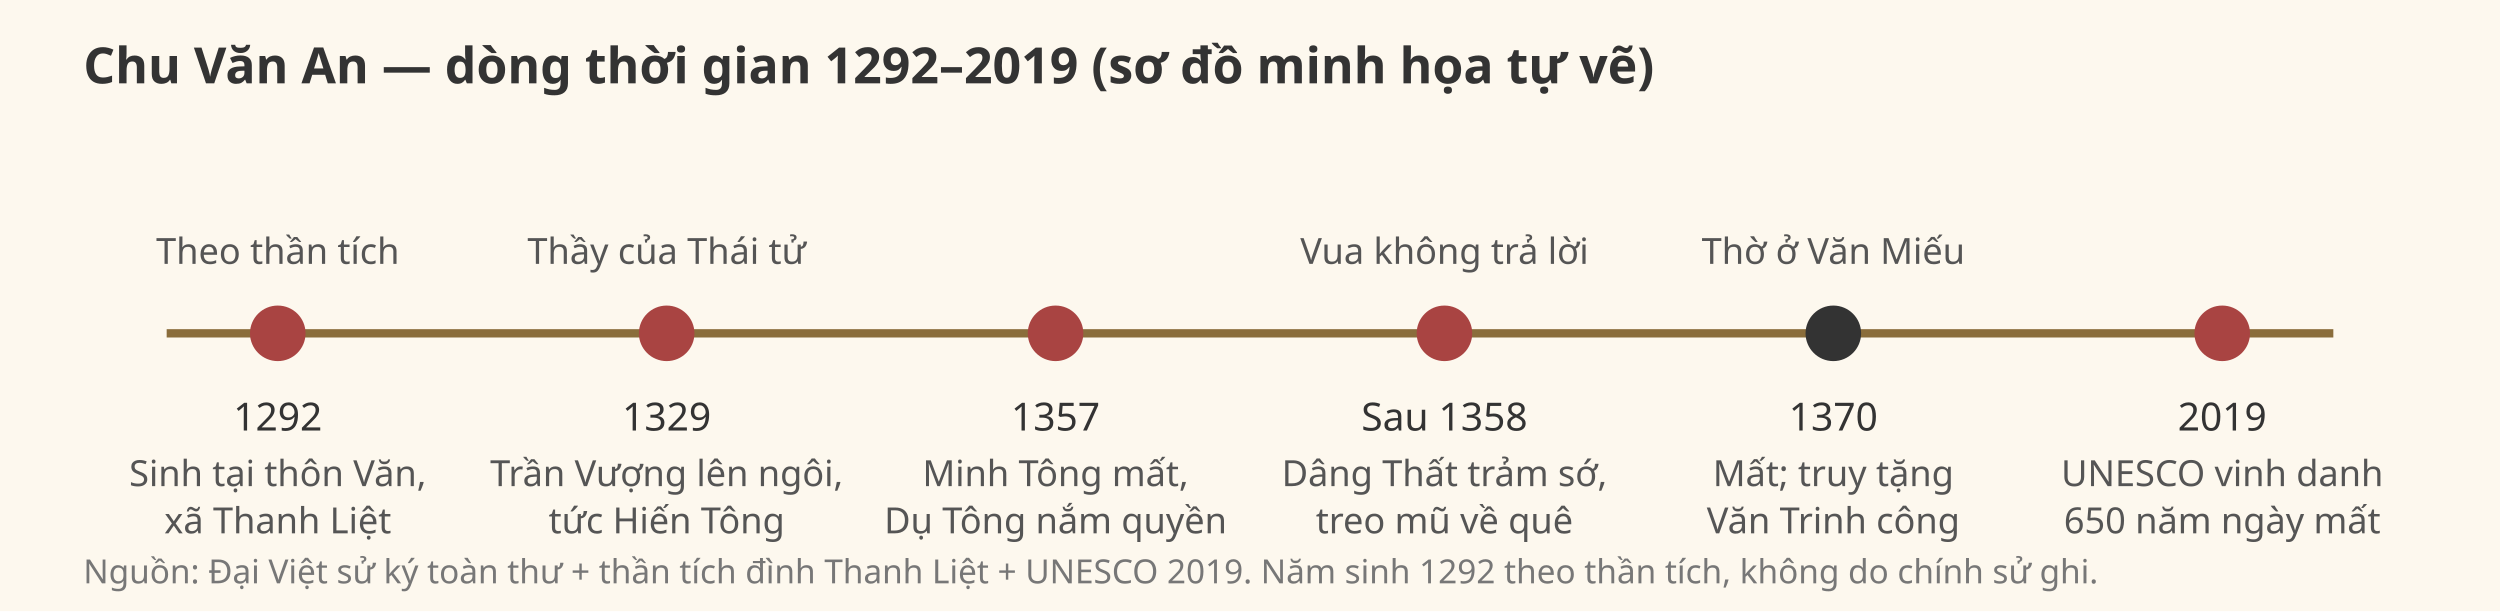
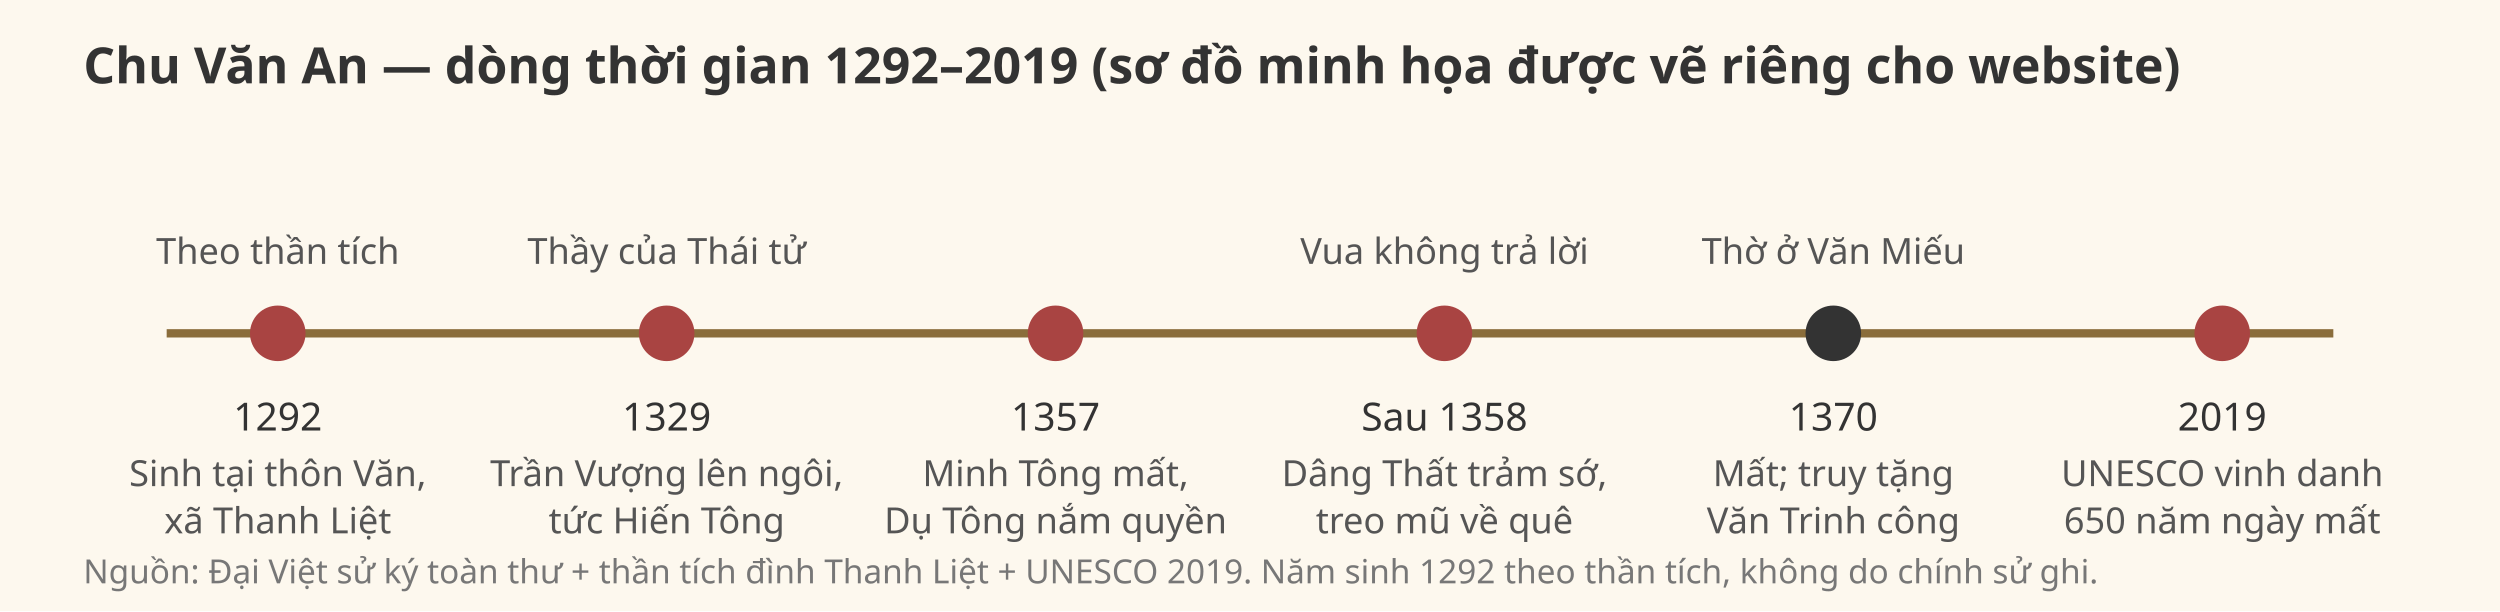
<svg xmlns="http://www.w3.org/2000/svg" width="900" height="220" viewBox="0 0 900 220" role="img" aria-label="Sơ đồ dòng thời gian Chu Văn An năm 1292 đến năm 2019">
  <rect width="900" height="220" fill="#fdf8ee" />
-   <text x="30" y="30" font-family="sans-serif" font-size="18" font-weight="bold" fill="#333">Chu Văn An — dòng thời gian 1292–2019 (sơ đồ minh họa tự vẽ)</text>
+   <text x="30" y="30" font-family="sans-serif" font-size="18" font-weight="bold" fill="#333">Chu Văn An — dòng thời gian 1292–2019 (sơ đồ minh họa được vẽ riêng cho website)</text>
  <line x1="60" y1="120" x2="840" y2="120" stroke="#8a6d3b" stroke-width="3" />
  <circle cx="100" cy="120" r="10" fill="#a94442" />
  <text x="100" y="155" text-anchor="middle" font-family="sans-serif" font-size="14" fill="#333">1292</text>
  <text x="100" y="175" text-anchor="middle" font-family="sans-serif" font-size="13" fill="#555">Sinh tại thôn Văn,</text>
  <text x="100" y="192" text-anchor="middle" font-family="sans-serif" font-size="13" fill="#555">xã Thanh Liệt</text>
  <text x="100" y="95" text-anchor="middle" font-family="sans-serif" font-size="13" fill="#555">Theo thần tích</text>
  <circle cx="240" cy="120" r="10" fill="#a94442" />
  <text x="240" y="155" text-anchor="middle" font-family="sans-serif" font-size="14" fill="#333">1329</text>
  <text x="240" y="175" text-anchor="middle" font-family="sans-serif" font-size="13" fill="#555">Trần Vượng lên ngôi,</text>
  <text x="240" y="192" text-anchor="middle" font-family="sans-serif" font-size="13" fill="#555">tức Hiến Tông</text>
  <text x="240" y="95" text-anchor="middle" font-family="sans-serif" font-size="13" fill="#555">Thầy của Thái tử</text>
  <circle cx="380" cy="120" r="10" fill="#a94442" />
  <text x="380" y="155" text-anchor="middle" font-family="sans-serif" font-size="14" fill="#333">1357</text>
  <text x="380" y="175" text-anchor="middle" font-family="sans-serif" font-size="13" fill="#555">Minh Tông mất,</text>
  <text x="380" y="192" text-anchor="middle" font-family="sans-serif" font-size="13" fill="#555">Dụ Tông nắm quyền</text>
  <circle cx="520" cy="120" r="10" fill="#a94442" />
  <text x="520" y="155" text-anchor="middle" font-family="sans-serif" font-size="14" fill="#333">Sau 1358</text>
  <text x="520" y="175" text-anchor="middle" font-family="sans-serif" font-size="13" fill="#555">Dâng Thất trảm sớ,</text>
  <text x="520" y="192" text-anchor="middle" font-family="sans-serif" font-size="13" fill="#555">treo mũ về quê</text>
  <text x="520" y="95" text-anchor="middle" font-family="sans-serif" font-size="13" fill="#555">Vua không trả lời</text>
  <circle cx="660" cy="120" r="10" fill="#333" />
  <text x="660" y="155" text-anchor="middle" font-family="sans-serif" font-size="14" fill="#333">1370</text>
  <text x="660" y="175" text-anchor="middle" font-family="sans-serif" font-size="13" fill="#555">Mất; truy tặng</text>
  <text x="660" y="192" text-anchor="middle" font-family="sans-serif" font-size="13" fill="#555">Văn Trinh công</text>
  <text x="660" y="95" text-anchor="middle" font-family="sans-serif" font-size="13" fill="#555">Thờ ở Văn Miếu</text>
  <circle cx="800" cy="120" r="10" fill="#a94442" />
  <text x="800" y="155" text-anchor="middle" font-family="sans-serif" font-size="14" fill="#333">2019</text>
  <text x="800" y="175" text-anchor="middle" font-family="sans-serif" font-size="13" fill="#555">UNESCO vinh danh</text>
  <text x="800" y="192" text-anchor="middle" font-family="sans-serif" font-size="13" fill="#555">650 năm ngày mất</text>
  <text x="30" y="210" font-family="sans-serif" font-size="12" fill="#777">Nguồn: Đại Việt sử ký toàn thư + thần tích đình Thanh Liệt + UNESCO 2019. Năm sinh 1292 theo thần tích, không do chính sử ghi.</text>
</svg>
